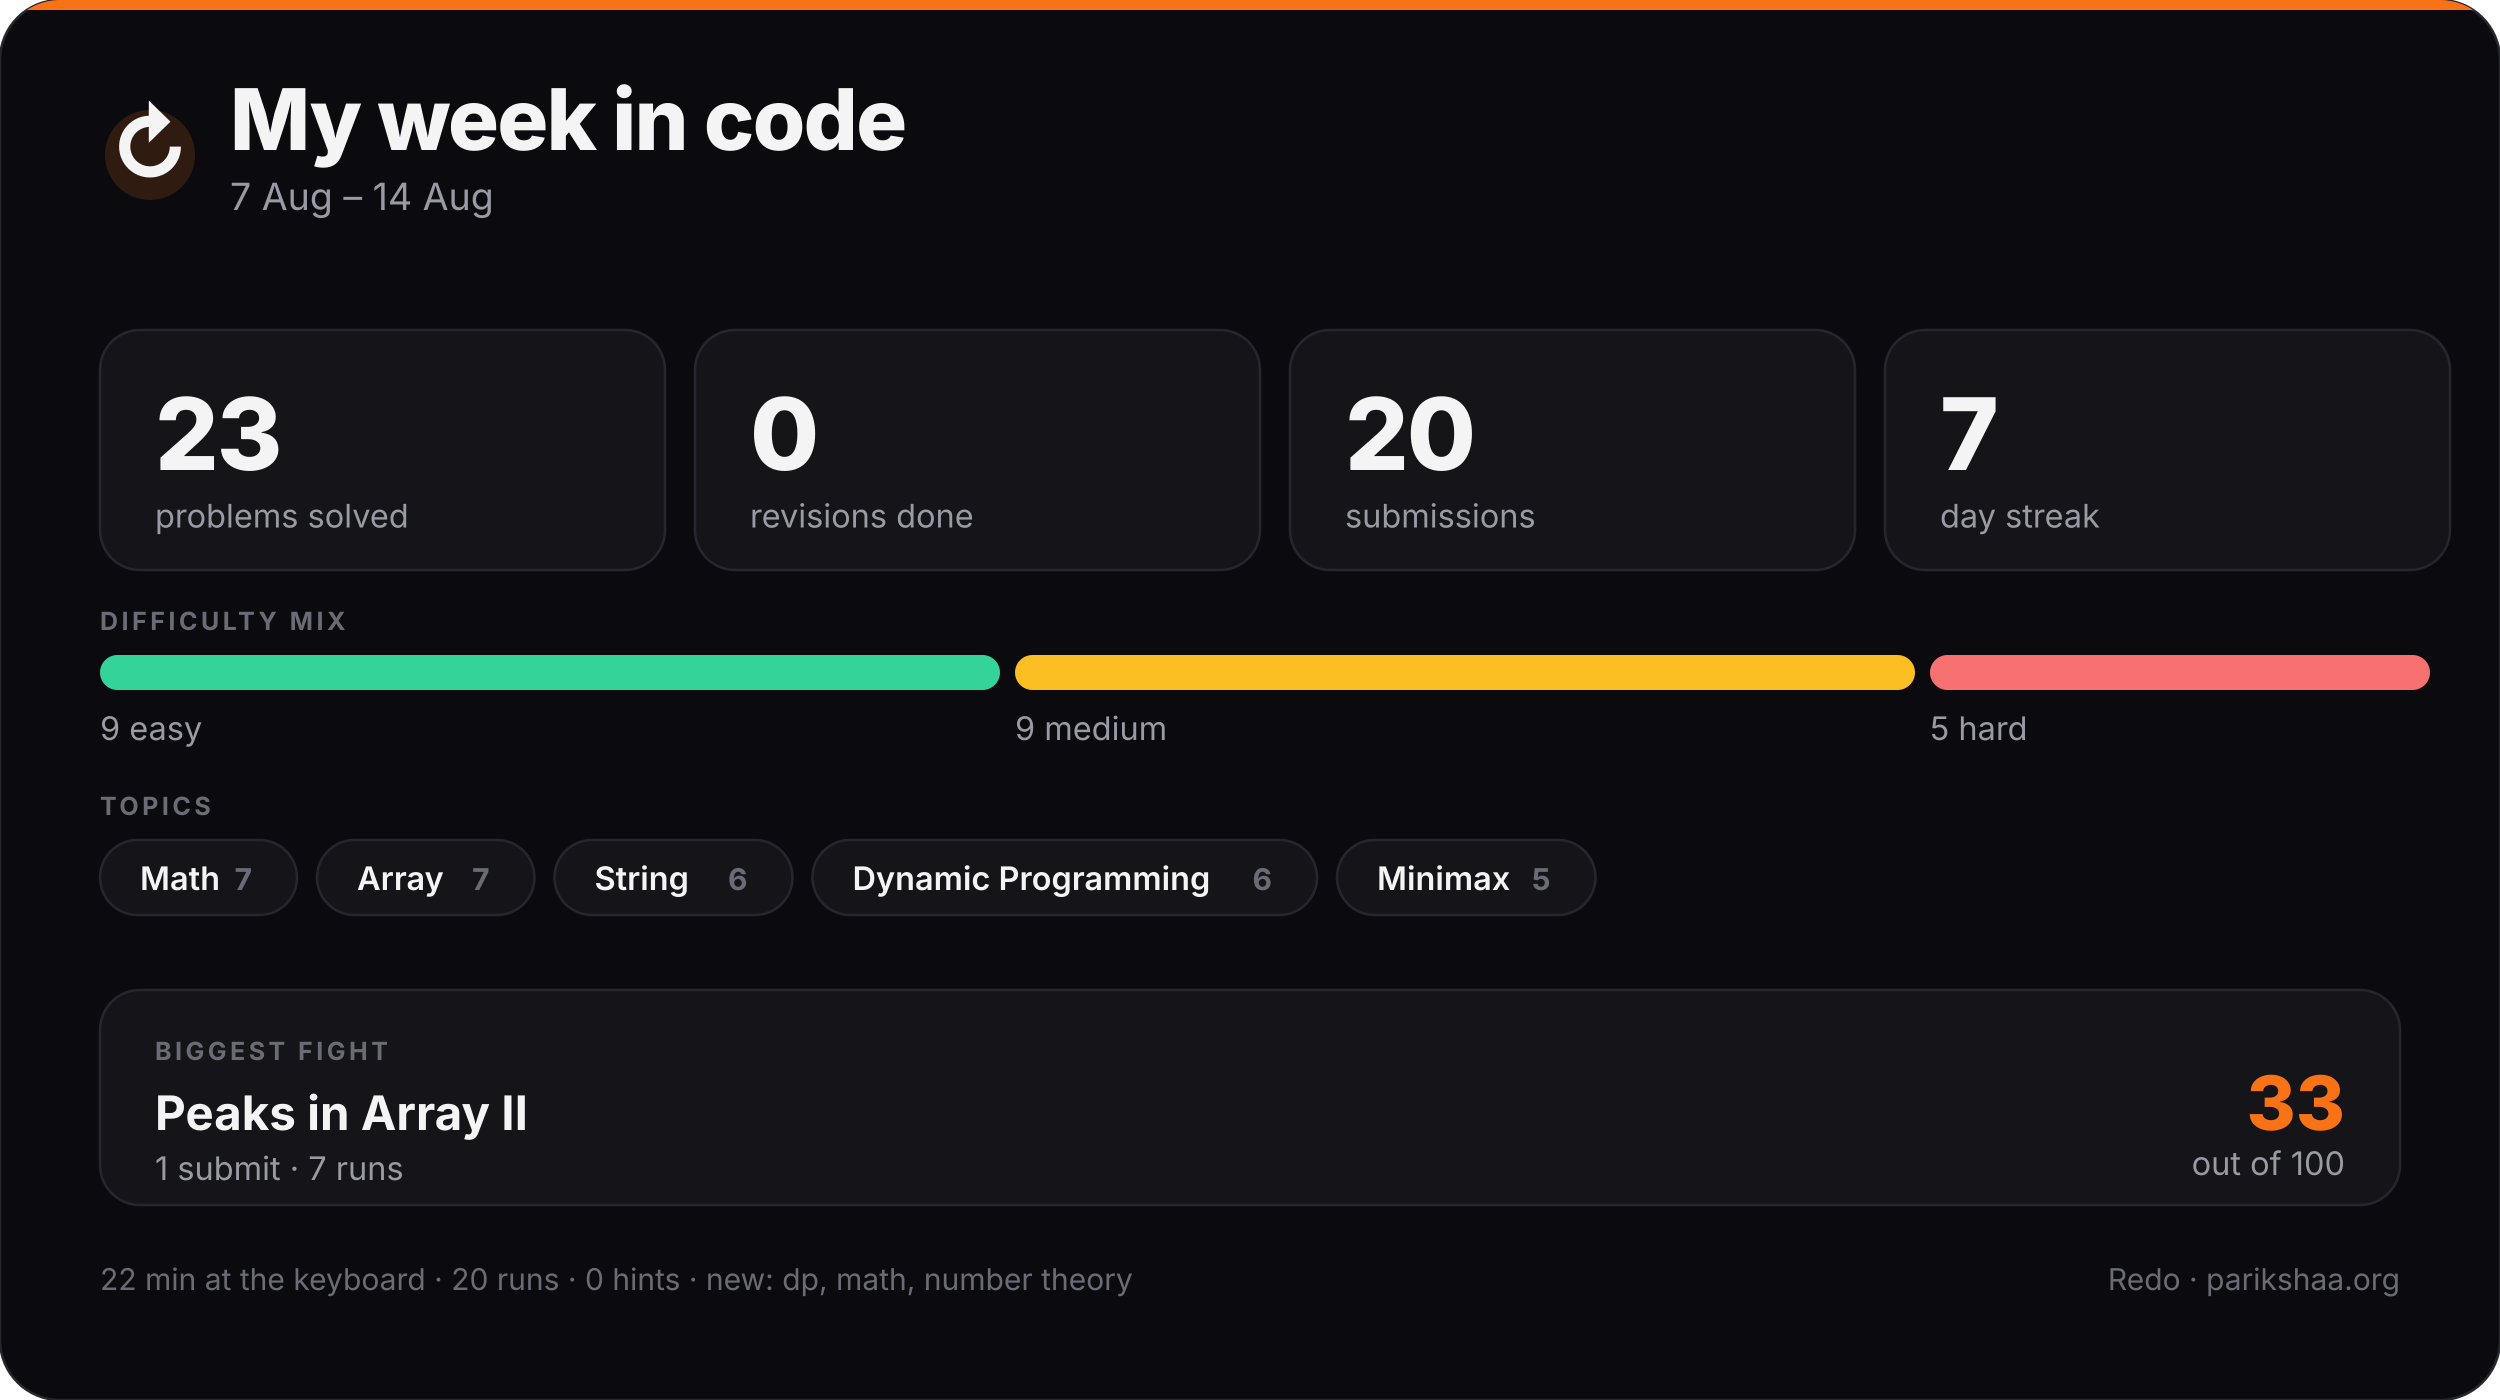
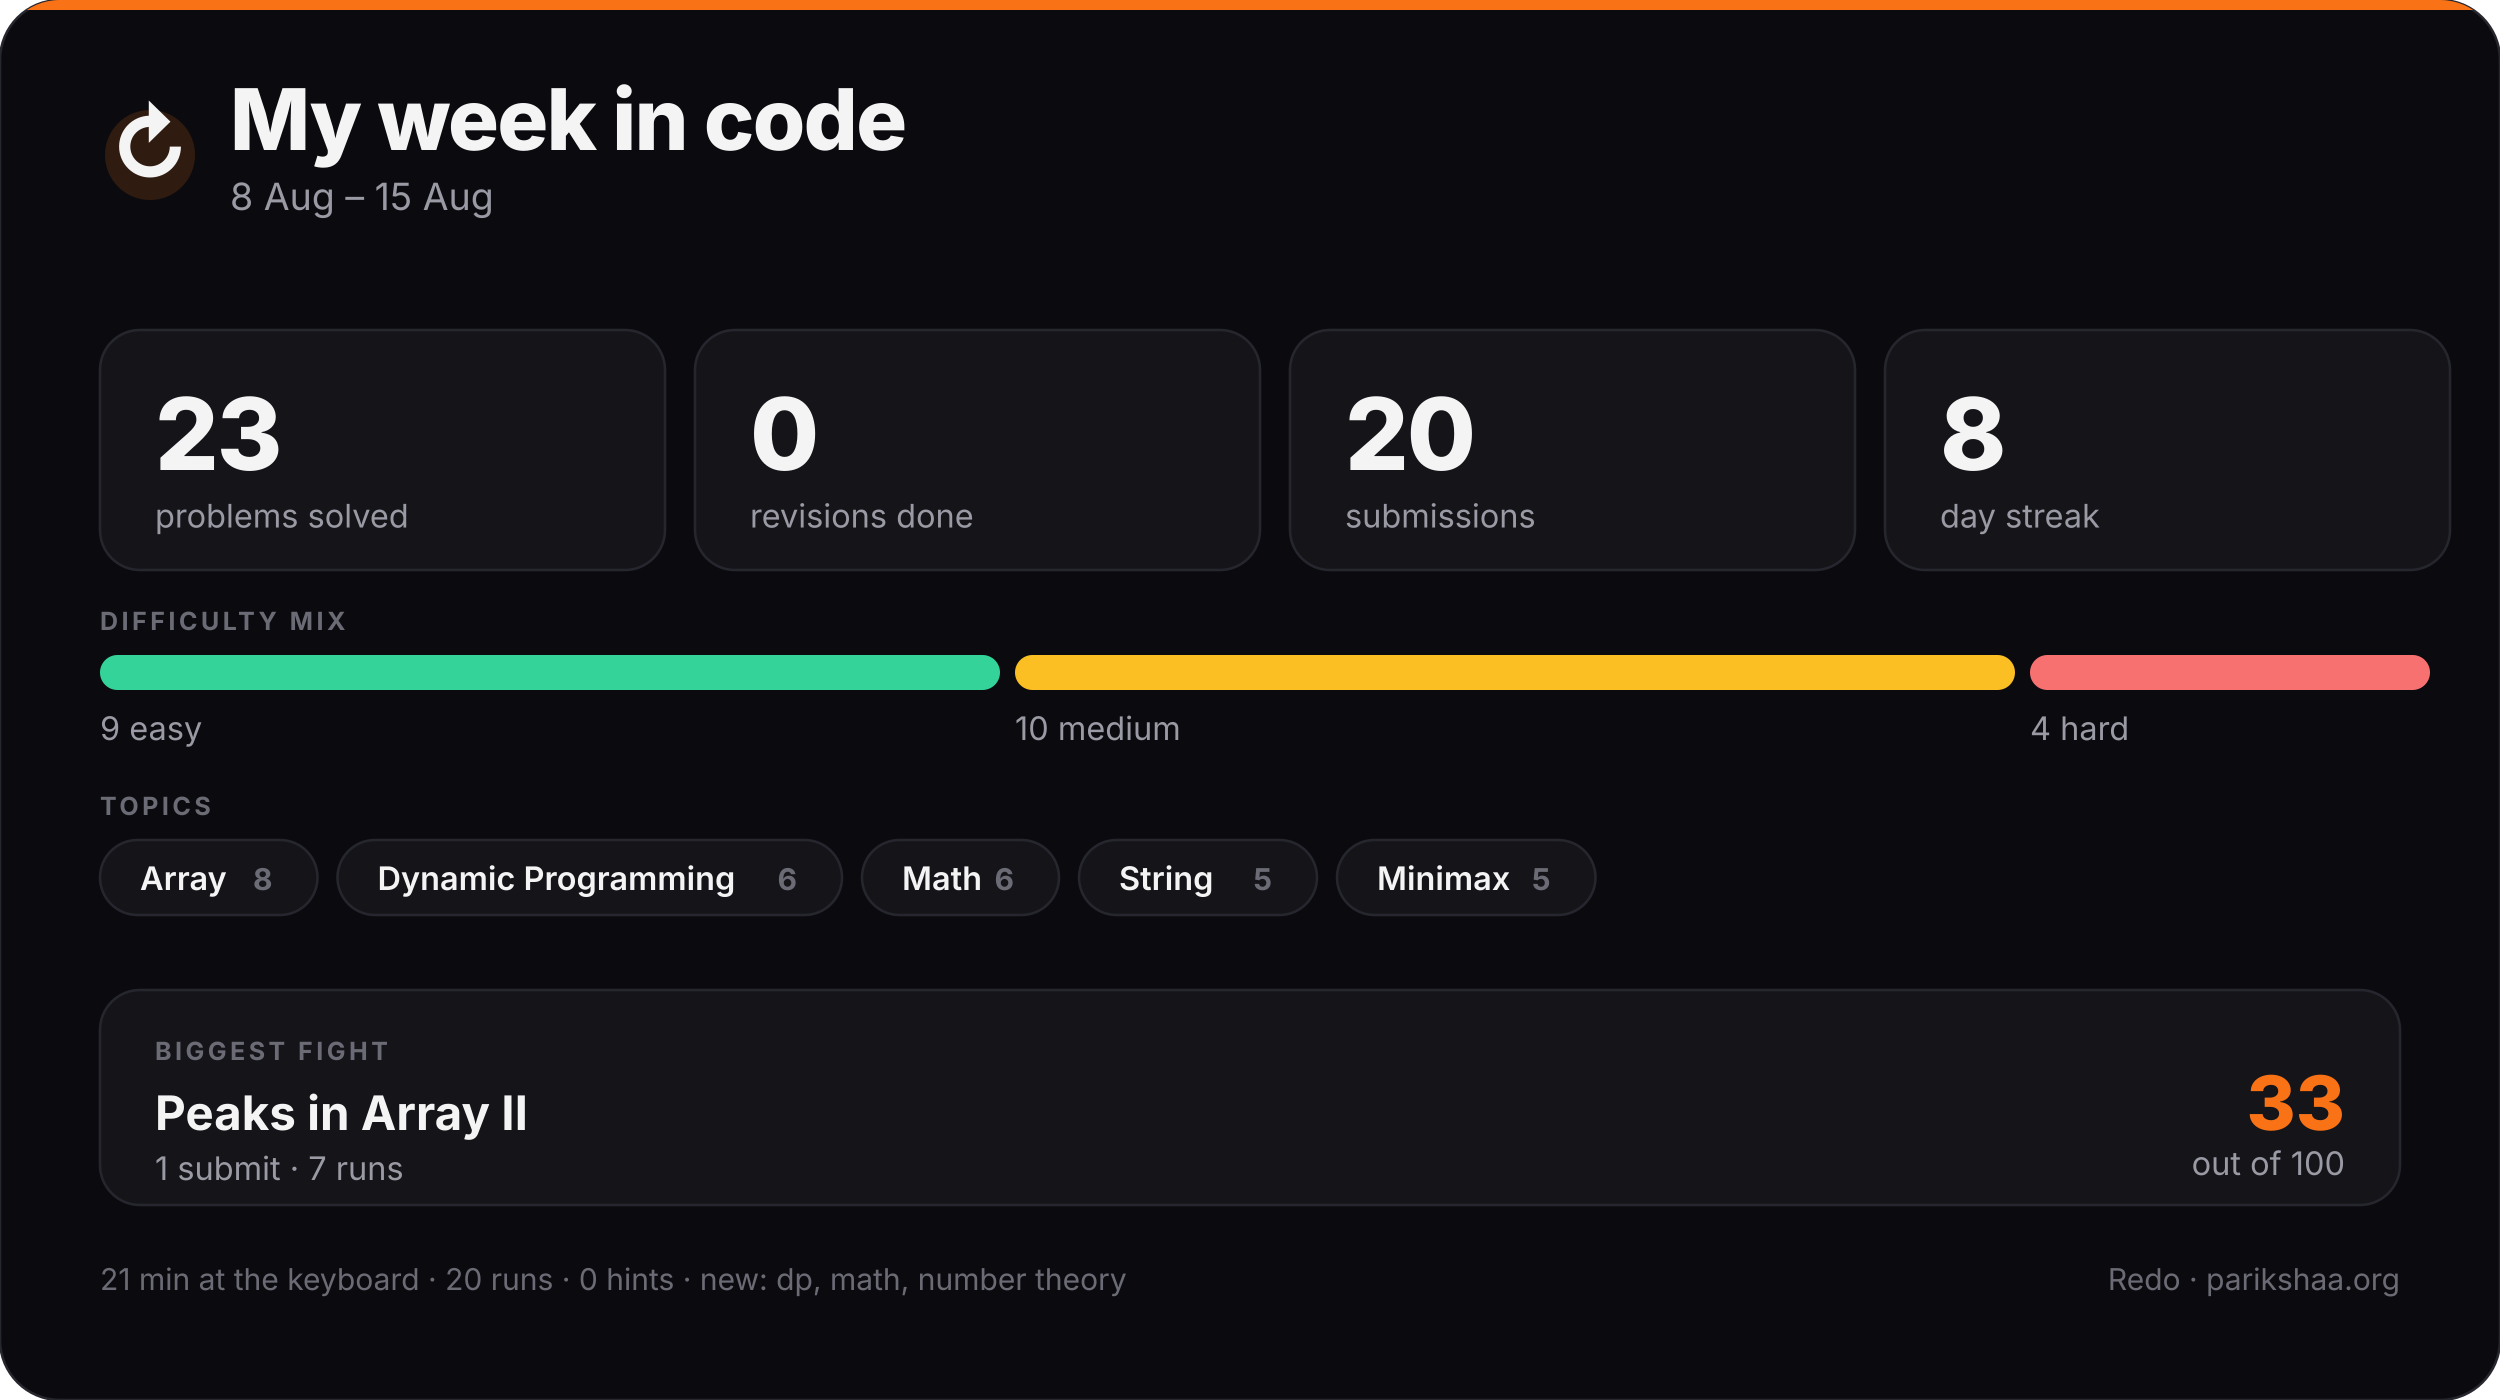
<svg xmlns="http://www.w3.org/2000/svg" width="1000" height="560" viewBox="0 0 1000 560" role="img" aria-label="Week in code">
  <style>
    text { font-family: -apple-system, BlinkMacSystemFont, "Segoe UI", Inter, sans-serif; }
    .title { fill: #f4f4f5; font-size: 34px; font-weight: 800; letter-spacing: -0.02em; }
    .sub { fill: #9a9aa5; font-size: 15px; }
    .big { fill: #f4f4f5; font-size: 40px; font-weight: 800; letter-spacing: -0.02em; }
    .small { fill: #9a9aa5; font-size: 13px; }
    .label { fill: #6b6b76; font-size: 10px; letter-spacing: 0.14em; font-weight: 700; }
    .chip { fill: #f4f4f5; font-size: 13px; font-weight: 600; }
    .chipCount { fill: #6b6b76; font-size: 12px; font-weight: 700; }
    .fightTitle { fill: #f4f4f5; font-size: 19px; font-weight: 700; }
    .fightScore { fill: #f97316; font-size: 30px; font-weight: 800; }
    .foot { fill: #6b6b76; font-size: 12px; }
    .rise { animation: rise 620ms cubic-bezier(.2,.8,.2,1) both; }
    @keyframes rise { from { opacity: 0; transform: translateY(8px); } to { opacity: 1; transform: none; } }
    @media (prefers-reduced-motion: reduce) { .rise { animation: none; } }
  </style>
  <defs>
    <clipPath id="card">
      <rect width="1000" height="560" rx="24" />
    </clipPath>
  </defs>
  <rect width="1000" height="560" rx="24" fill="#0b0b0f" stroke="#26262e" />
  <rect x="0" y="0" width="1000" height="4" fill="#f97316" clip-path="url(#card)" />
  <circle cx="60" cy="62" r="18" fill="#f97316" opacity="0.16" />
  <text x="60" y="71" class="title" fill="#f97316" text-anchor="middle" font-size="24">↻</text>
  <text x="92" y="60" class="title">My week in code</text>
-   <text x="92" y="84" class="sub">7 Aug – 14 Aug</text>
+   <text x="92" y="84" class="sub">8 Aug – 15 Aug</text>
  <g class="rise" style="animation-delay:0s">
    <rect x="40" y="132" width="226" height="96" rx="16" fill="#141419" stroke="#26262e" />
    <text x="62" y="188" class="big">23</text>
    <text x="62" y="211" class="small">problems solved</text>
  </g>
  <g class="rise" style="animation-delay:0.07s">
    <rect x="278" y="132" width="226" height="96" rx="16" fill="#141419" stroke="#26262e" />
    <text x="300" y="188" class="big">0</text>
    <text x="300" y="211" class="small">revisions done</text>
  </g>
  <g class="rise" style="animation-delay:0.14s">
    <rect x="516" y="132" width="226" height="96" rx="16" fill="#141419" stroke="#26262e" />
    <text x="538" y="188" class="big">20</text>
    <text x="538" y="211" class="small">submissions</text>
  </g>
  <g class="rise" style="animation-delay:0.21s">
    <rect x="754" y="132" width="226" height="96" rx="16" fill="#141419" stroke="#26262e" />
-     <text x="776" y="188" class="big">7</text>
+     <text x="776" y="188" class="big">8</text>
    <text x="776" y="211" class="small">day streak</text>
  </g>
  <text x="40" y="252" class="label">DIFFICULTY MIX</text>
  <rect x="40" y="262" width="360" height="14" rx="7" fill="#34d399" />
  <text x="40" y="296" class="small" fill="#34d399">9 easy</text>
-   <rect x="406" y="262" width="360" height="14" rx="7" fill="#fbbf24" />
-   <text x="406" y="296" class="small" fill="#fbbf24">9 medium</text>
-   <rect x="772" y="262" width="200" height="14" rx="7" fill="#f87171" />
-   <text x="772" y="296" class="small" fill="#f87171">5 hard</text>
+   <rect x="406" y="262" width="400" height="14" rx="7" fill="#fbbf24" />
+   <text x="406" y="296" class="small" fill="#fbbf24">10 medium</text>
+   <rect x="812" y="262" width="160" height="14" rx="7" fill="#f87171" />
+   <text x="812" y="296" class="small" fill="#f87171">4 hard</text>
  <text x="40" y="326" class="label">TOPICS</text>
  <g class="rise">
-     <rect x="40" y="336" width="78.8" height="30" rx="15" fill="#141419" stroke="#26262e" />
-     <text x="56" y="356" class="chip">Math</text>
-     <text x="100.8" y="356" class="chipCount" text-anchor="end">7</text>
+     <rect x="40" y="336" width="87" height="30" rx="15" fill="#141419" stroke="#26262e" />
+     <text x="56" y="356" class="chip">Array</text>
+     <text x="109" y="356" class="chipCount" text-anchor="end">8</text>
  </g>
  <g class="rise">
-     <rect x="126.8" y="336" width="87" height="30" rx="15" fill="#141419" stroke="#26262e" />
-     <text x="142.8" y="356" class="chip">Array</text>
-     <text x="195.8" y="356" class="chipCount" text-anchor="end">7</text>
+     <rect x="135" y="336" width="201.8" height="30" rx="15" fill="#141419" stroke="#26262e" />
+     <text x="151" y="356" class="chip">Dynamic Programming</text>
+     <text x="318.8" y="356" class="chipCount" text-anchor="end">6</text>
  </g>
  <g class="rise">
-     <rect x="221.8" y="336" width="95.2" height="30" rx="15" fill="#141419" stroke="#26262e" />
-     <text x="237.8" y="356" class="chip">String</text>
-     <text x="299" y="356" class="chipCount" text-anchor="end">6</text>
+     <rect x="344.8" y="336" width="78.8" height="30" rx="15" fill="#141419" stroke="#26262e" />
+     <text x="360.8" y="356" class="chip">Math</text>
+     <text x="405.6" y="356" class="chipCount" text-anchor="end">6</text>
  </g>
  <g class="rise">
-     <rect x="325" y="336" width="201.8" height="30" rx="15" fill="#141419" stroke="#26262e" />
-     <text x="341" y="356" class="chip">Dynamic Programming</text>
-     <text x="508.8" y="356" class="chipCount" text-anchor="end">6</text>
+     <rect x="431.6" y="336" width="95.2" height="30" rx="15" fill="#141419" stroke="#26262e" />
+     <text x="447.6" y="356" class="chip">String</text>
+     <text x="508.8" y="356" class="chipCount" text-anchor="end">5</text>
  </g>
  <g class="rise">
    <rect x="534.8" y="336" width="103.4" height="30" rx="15" fill="#141419" stroke="#26262e" />
    <text x="550.8" y="356" class="chip">Minimax</text>
    <text x="620.2" y="356" class="chipCount" text-anchor="end">5</text>
  </g>
  <g class="rise" style="animation-delay:.25s">
    <rect x="40" y="396" width="920" height="86" rx="16" fill="#141419" stroke="#26262e" />
    <text x="62" y="424" class="label">BIGGEST FIGHT</text>
    <text x="62" y="452" class="fightTitle">Peaks in Array II</text>
    <text x="62" y="472" class="small">1 submit · 7 runs</text>
    <text x="938" y="452" class="fightScore" text-anchor="end">33</text>
    <text x="938" y="470" class="small" text-anchor="end">out of 100</text>
  </g>
-   <text x="40" y="516" class="foot">22 min at the keyboard · 20 runs · 0 hints · new: dp, math, number theory</text>
+   <text x="40" y="516" class="foot">21 min at the keyboard · 20 runs · 0 hints · new: dp, math, number theory</text>
  <text x="960" y="516" class="foot" text-anchor="end">Redo · parikshaa.org</text>
</svg>
